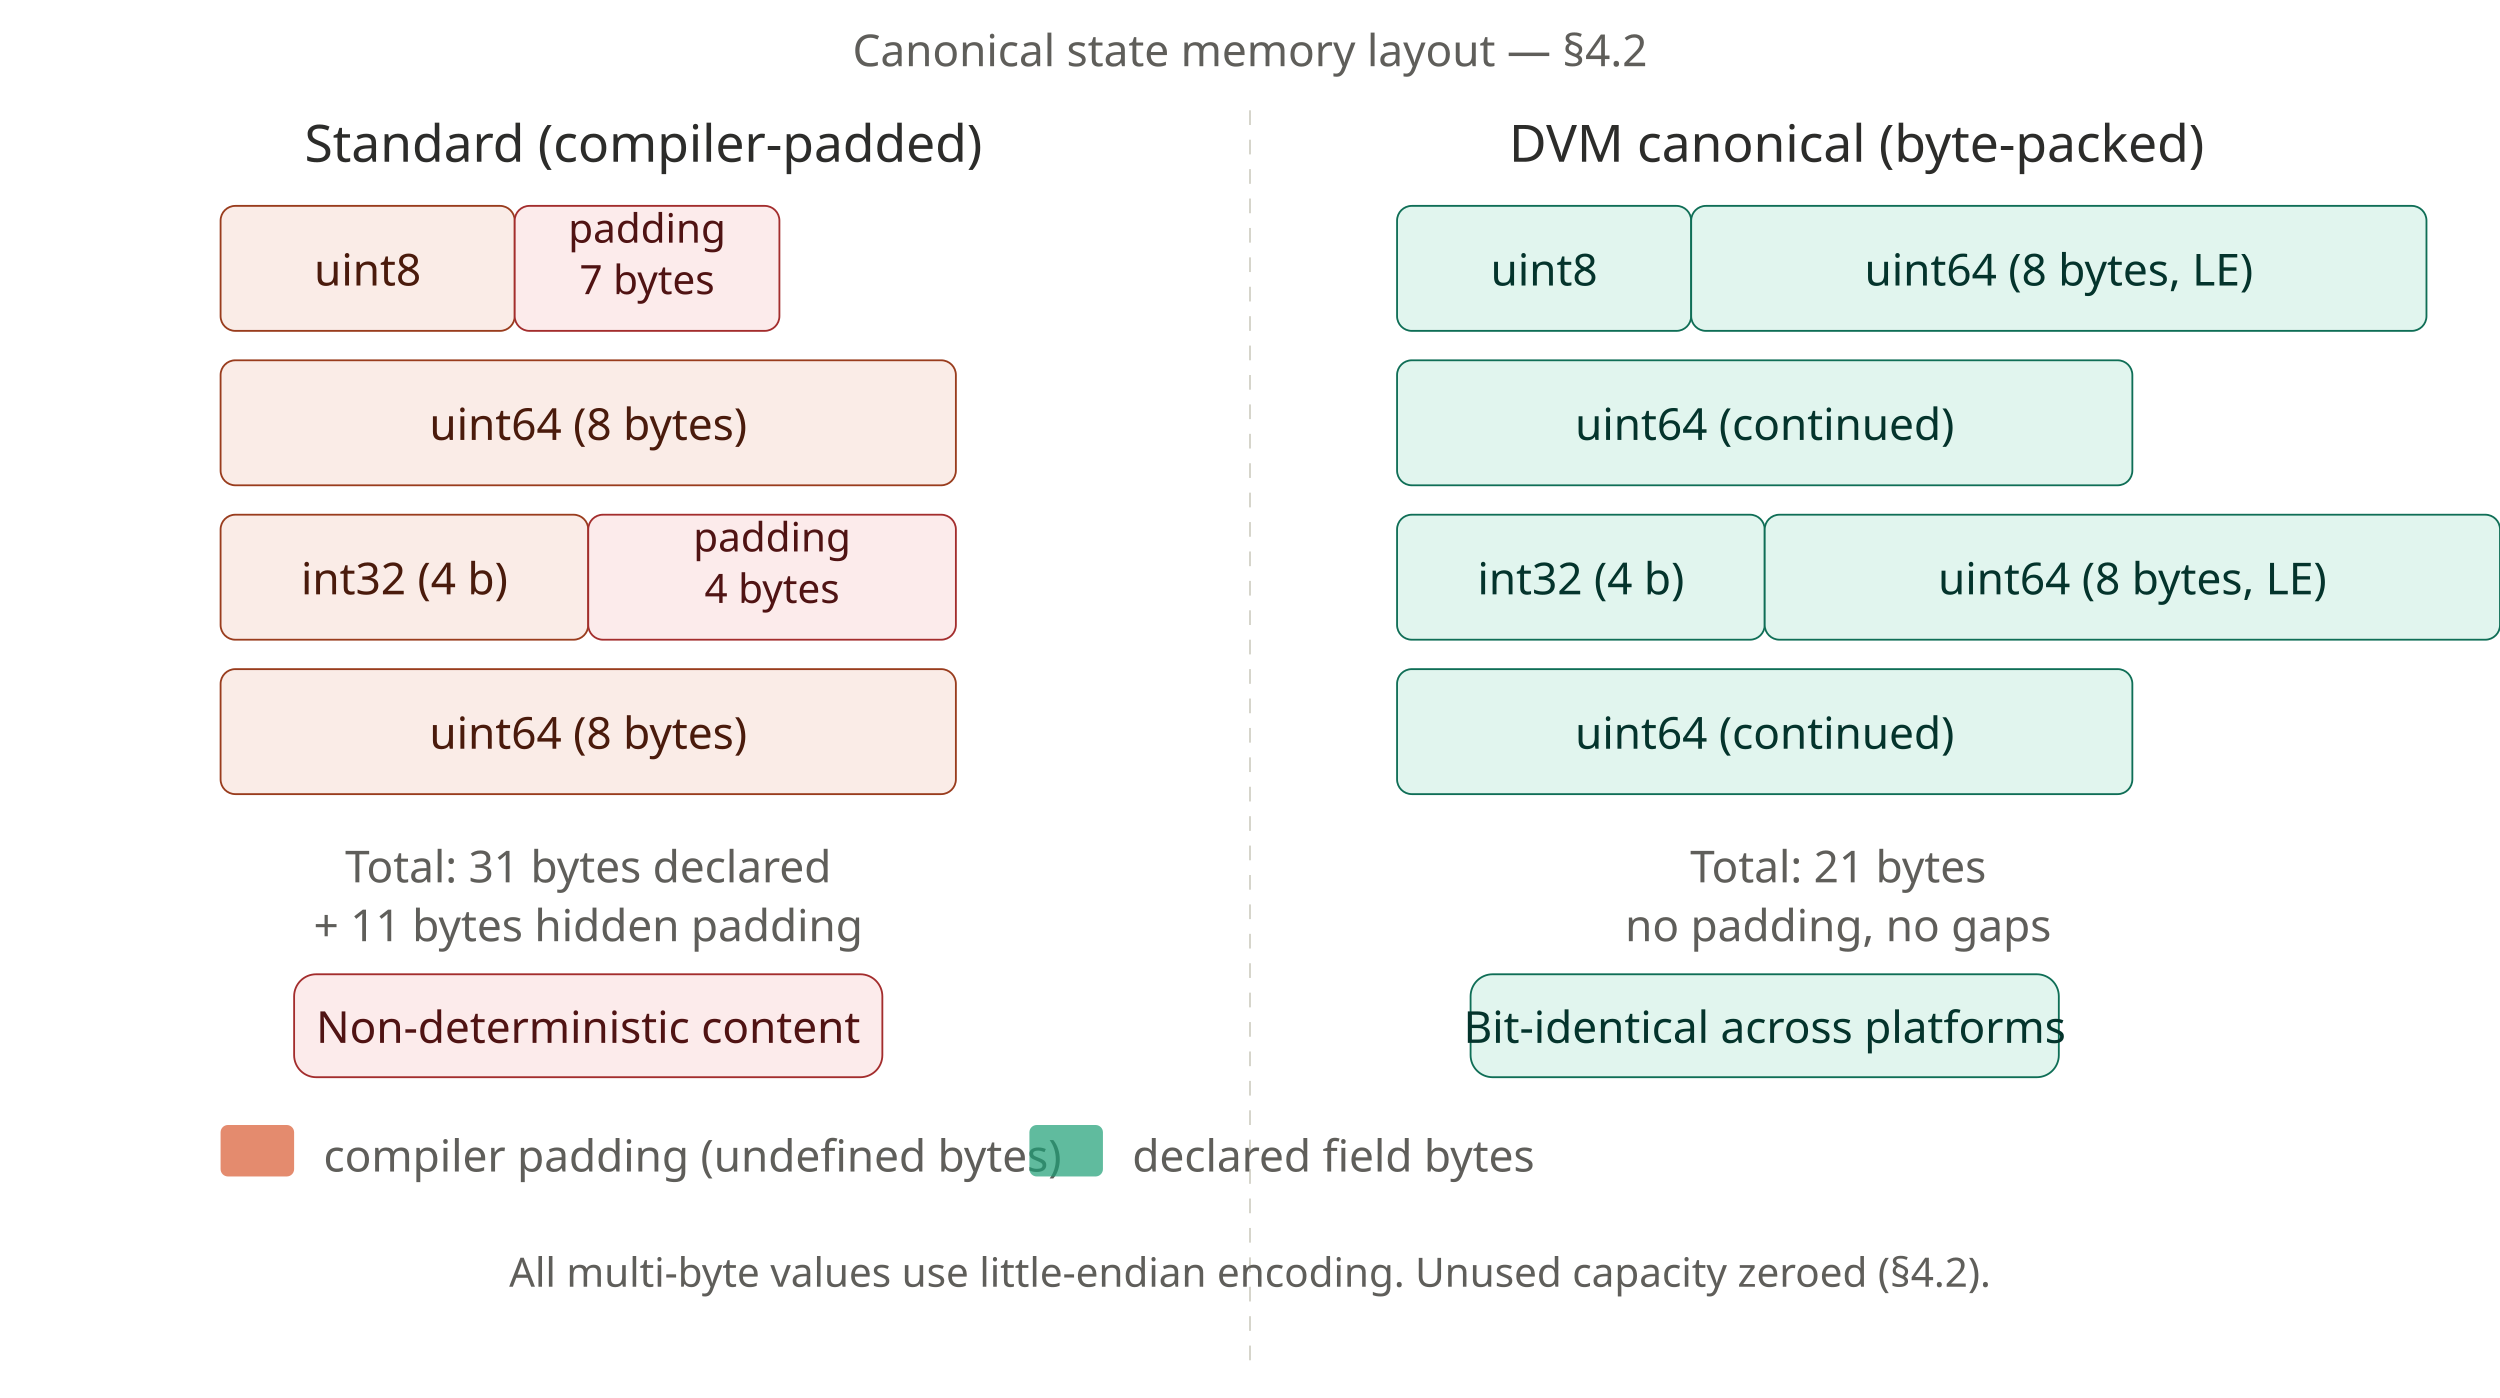
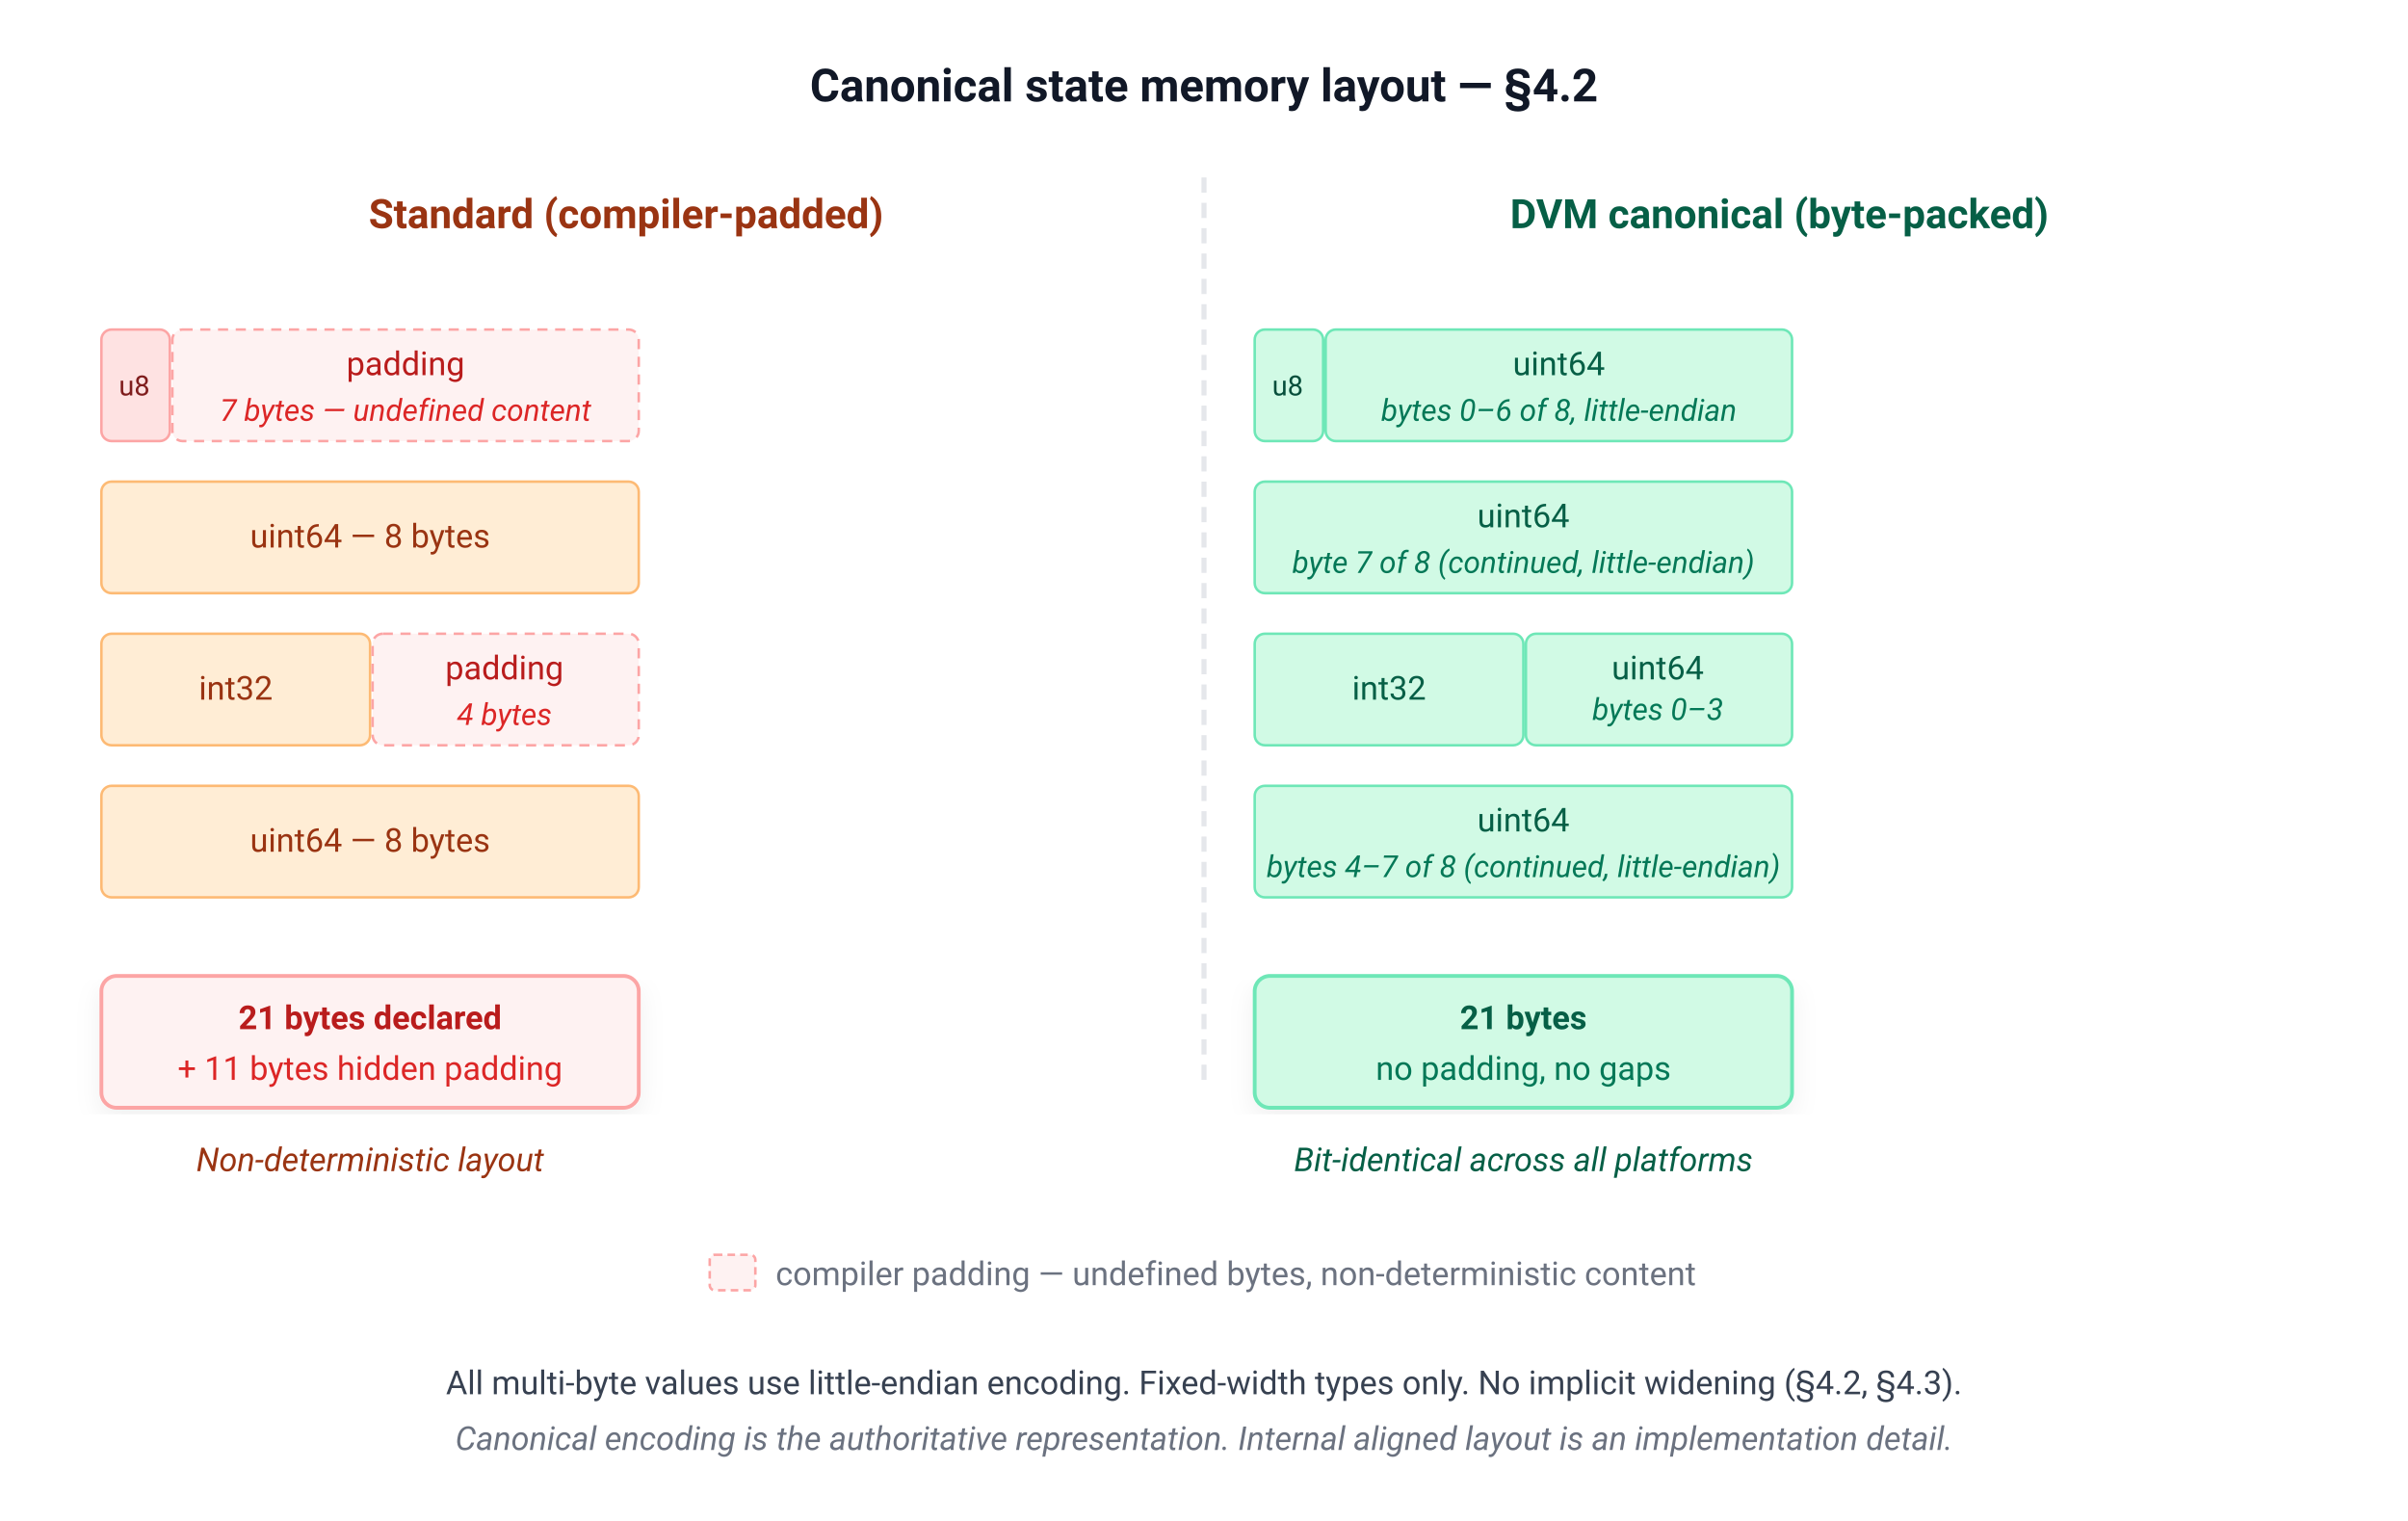
- <svg xmlns="http://www.w3.org/2000/svg" width="680" height="380" viewBox="0 0 680 380" font-family="system-ui, sans-serif">
-   <text x="340" y="18" text-anchor="middle" font-size="12" fill="#5F5E5A">Canonical state memory layout — §4.2</text>
-   <text x="175" y="44" text-anchor="middle" font-size="14" font-weight="500" fill="#2C2C2A">Standard (compiler-padded)</text>
-   <text x="505" y="44" text-anchor="middle" font-size="14" font-weight="500" fill="#2C2C2A">DVM canonical (byte-packed)</text>
-   <line x1="340" y1="30" x2="340" y2="370" stroke="#D3D1C7" stroke-width="0.5" stroke-dasharray="4 4" />
-   <rect x="60" y="56" width="80" height="34" rx="4" fill="#FAECE7" stroke="#993C1D" stroke-width="0.5" />
-   <text x="100" y="73" text-anchor="middle" font-size="12" fill="#4A1B0C" dominant-baseline="central">uint8</text>
-   <rect x="140" y="56" width="72" height="34" rx="4" fill="#FCEBEB" stroke="#A32D2D" stroke-width="0.5" />
-   <text x="176" y="66" text-anchor="middle" font-size="11" fill="#501313">padding</text>
-   <text x="176" y="80" text-anchor="middle" font-size="11" fill="#501313">7 bytes</text>
-   <rect x="60" y="98" width="200" height="34" rx="4" fill="#FAECE7" stroke="#993C1D" stroke-width="0.5" />
-   <text x="160" y="115" text-anchor="middle" font-size="12" fill="#4A1B0C" dominant-baseline="central">uint64 (8 bytes)</text>
-   <rect x="60" y="140" width="100" height="34" rx="4" fill="#FAECE7" stroke="#993C1D" stroke-width="0.5" />
-   <text x="110" y="157" text-anchor="middle" font-size="12" fill="#4A1B0C" dominant-baseline="central">int32 (4 b)</text>
-   <rect x="160" y="140" width="100" height="34" rx="4" fill="#FCEBEB" stroke="#A32D2D" stroke-width="0.5" />
-   <text x="210" y="150" text-anchor="middle" font-size="11" fill="#501313">padding</text>
-   <text x="210" y="164" text-anchor="middle" font-size="11" fill="#501313">4 bytes</text>
-   <rect x="60" y="182" width="200" height="34" rx="4" fill="#FAECE7" stroke="#993C1D" stroke-width="0.5" />
-   <text x="160" y="199" text-anchor="middle" font-size="12" fill="#4A1B0C" dominant-baseline="central">uint64 (8 bytes)</text>
-   <text x="160" y="240" text-anchor="middle" font-size="12" fill="#5F5E5A">Total: 31 bytes declared</text>
-   <text x="160" y="256" text-anchor="middle" font-size="12" fill="#5F5E5A">+ 11 bytes hidden padding</text>
-   <rect x="80" y="265" width="160" height="28" rx="6" fill="#FCEBEB" stroke="#A32D2D" stroke-width="0.5" />
-   <text x="160" y="279" text-anchor="middle" font-size="12" fill="#501313" dominant-baseline="central">Non-deterministic content</text>
-   <rect x="380" y="56" width="80" height="34" rx="4" fill="#E1F5EE" stroke="#0F6E56" stroke-width="0.5" />
-   <text x="420" y="73" text-anchor="middle" font-size="12" fill="#04342C" dominant-baseline="central">uint8</text>
-   <rect x="460" y="56" width="200" height="34" rx="4" fill="#E1F5EE" stroke="#0F6E56" stroke-width="0.5" />
-   <text x="560" y="73" text-anchor="middle" font-size="12" fill="#04342C" dominant-baseline="central">uint64 (8 bytes, LE)</text>
-   <rect x="380" y="98" width="200" height="34" rx="4" fill="#E1F5EE" stroke="#0F6E56" stroke-width="0.5" />
-   <text x="480" y="115" text-anchor="middle" font-size="12" fill="#04342C" dominant-baseline="central">uint64 (continued)</text>
-   <rect x="380" y="140" width="100" height="34" rx="4" fill="#E1F5EE" stroke="#0F6E56" stroke-width="0.5" />
-   <text x="430" y="157" text-anchor="middle" font-size="12" fill="#04342C" dominant-baseline="central">int32 (4 b)</text>
-   <rect x="480" y="140" width="200" height="34" rx="4" fill="#E1F5EE" stroke="#0F6E56" stroke-width="0.5" />
-   <text x="580" y="157" text-anchor="middle" font-size="12" fill="#04342C" dominant-baseline="central">uint64 (8 bytes, LE)</text>
-   <rect x="380" y="182" width="200" height="34" rx="4" fill="#E1F5EE" stroke="#0F6E56" stroke-width="0.5" />
-   <text x="480" y="199" text-anchor="middle" font-size="12" fill="#04342C" dominant-baseline="central">uint64 (continued)</text>
-   <text x="500" y="240" text-anchor="middle" font-size="12" fill="#5F5E5A">Total: 21 bytes</text>
-   <text x="500" y="256" text-anchor="middle" font-size="12" fill="#5F5E5A">no padding, no gaps</text>
-   <rect x="400" y="265" width="160" height="28" rx="6" fill="#E1F5EE" stroke="#0F6E56" stroke-width="0.5" />
-   <text x="480" y="279" text-anchor="middle" font-size="12" fill="#04342C" dominant-baseline="central">Bit-identical across platforms</text>
-   <rect x="60" y="306" width="20" height="14" rx="2" fill="#D85A30" opacity="0.7" />
-   <text x="88" y="314" font-size="12" fill="#5F5E5A" dominant-baseline="central">compiler padding (undefined bytes)</text>
-   <rect x="280" y="306" width="20" height="14" rx="2" fill="#1D9E75" opacity="0.7" />
-   <text x="308" y="314" font-size="12" fill="#5F5E5A" dominant-baseline="central">declared field bytes</text>
-   <text x="340" y="350" text-anchor="middle" font-size="11" fill="#5F5E5A">All multi-byte values use little-endian encoding. Unused capacity zeroed (§4.2).</text>
+ <svg xmlns="http://www.w3.org/2000/svg" viewBox="0 0 950 600" width="100%" style="background-color: #ffffff; font-family: system-ui, -apple-system, 'Segoe UI', Roboto, Helvetica, Arial, sans-serif;">
+   <defs>
+     <filter id="shadow" x="-5%" y="-5%" width="110%" height="110%">
+       <feDropShadow dx="0" dy="4" stdDeviation="5" flood-color="#000000" flood-opacity="0.06" />
+     </filter>
+   </defs>
+   <text x="475" y="40" font-size="18" font-weight="600" text-anchor="middle" fill="#111827">Canonical state memory layout — §4.2</text>
+   <text x="247" y="90" font-size="16" font-weight="bold" text-anchor="middle" fill="#9A3412">Standard (compiler-padded)</text>
+   <text x="702" y="90" font-size="16" font-weight="bold" text-anchor="middle" fill="#065F46">DVM canonical (byte-packed)</text>
+   <line x1="475" y1="70" x2="475" y2="430" stroke="#E5E7EB" stroke-width="2" stroke-dasharray="6 4" />
+   <rect x="40" y="130" width="27" height="44" rx="4" fill="#FEE2E2" stroke="#FCA5A5" stroke-width="1" />
+   <text x="53" y="156" font-size="11" text-anchor="middle" fill="#7F1D1D">u8</text>
+   <rect x="68" y="130" width="184" height="44" rx="4" fill="#FEF2F2" stroke="#FCA5A5" stroke-width="1" stroke-dasharray="4 3" />
+   <text x="160" y="148" font-size="13" text-anchor="middle" fill="#B91C1C">padding</text>
+   <text x="160" y="166" font-size="12" font-style="italic" text-anchor="middle" fill="#DC2626">7 bytes — undefined content</text>
+   <rect x="40" y="190" width="212" height="44" rx="4" fill="#FFEDD5" stroke="#FDBA74" stroke-width="1" />
+   <text x="146" y="216" font-size="13" text-anchor="middle" fill="#9A3412">uint64 — 8 bytes</text>
+   <rect x="40" y="250" width="106" height="44" rx="4" fill="#FFEDD5" stroke="#FDBA74" stroke-width="1" />
+   <text x="93" y="276" font-size="13" text-anchor="middle" fill="#9A3412">int32</text>
+   <rect x="147" y="250" width="105" height="44" rx="4" fill="#FEF2F2" stroke="#FCA5A5" stroke-width="1" stroke-dasharray="4 3" />
+   <text x="199" y="268" font-size="13" text-anchor="middle" fill="#B91C1C">padding</text>
+   <text x="199" y="286" font-size="12" font-style="italic" text-anchor="middle" fill="#DC2626">4 bytes</text>
+   <rect x="40" y="310" width="212" height="44" rx="4" fill="#FFEDD5" stroke="#FDBA74" stroke-width="1" />
+   <text x="146" y="336" font-size="13" text-anchor="middle" fill="#9A3412">uint64 — 8 bytes</text>
+   <rect x="40" y="385" width="212" height="52" rx="6" fill="#FEF2F2" stroke="#FCA5A5" stroke-width="1.5" filter="url(#shadow)" />
+   <text x="146" y="406" font-size="13" font-weight="bold" text-anchor="middle" fill="#B91C1C">21 bytes declared</text>
+   <text x="146" y="426" font-size="13" text-anchor="middle" fill="#DC2626">+ 11 bytes hidden padding</text>
+   <text x="146" y="462" font-size="13" font-style="italic" text-anchor="middle" fill="#9A3412">Non-deterministic layout</text>
+   <rect x="495" y="130" width="27" height="44" rx="4" fill="#D1FAE5" stroke="#6EE7B7" stroke-width="1" />
+   <text x="508" y="156" font-size="11" text-anchor="middle" fill="#064E3B">u8</text>
+   <rect x="523" y="130" width="184" height="44" rx="4" fill="#D1FAE5" stroke="#6EE7B7" stroke-width="1" />
+   <text x="615" y="148" font-size="13" text-anchor="middle" fill="#065F46">uint64</text>
+   <text x="615" y="166" font-size="12" font-style="italic" text-anchor="middle" fill="#047857">bytes 0–6 of 8, little-endian</text>
+   <rect x="495" y="190" width="212" height="44" rx="4" fill="#D1FAE5" stroke="#6EE7B7" stroke-width="1" />
+   <text x="601" y="208" font-size="13" text-anchor="middle" fill="#065F46">uint64</text>
+   <text x="601" y="226" font-size="12" font-style="italic" text-anchor="middle" fill="#047857">byte 7 of 8 (continued, little-endian)</text>
+   <rect x="495" y="250" width="106" height="44" rx="4" fill="#D1FAE5" stroke="#6EE7B7" stroke-width="1" />
+   <text x="548" y="276" font-size="13" text-anchor="middle" fill="#065F46">int32</text>
+   <rect x="602" y="250" width="105" height="44" rx="4" fill="#D1FAE5" stroke="#6EE7B7" stroke-width="1" />
+   <text x="654" y="268" font-size="13" text-anchor="middle" fill="#065F46">uint64</text>
+   <text x="654" y="284" font-size="12" font-style="italic" text-anchor="middle" fill="#047857">bytes 0–3</text>
+   <rect x="495" y="310" width="212" height="44" rx="4" fill="#D1FAE5" stroke="#6EE7B7" stroke-width="1" />
+   <text x="601" y="328" font-size="13" text-anchor="middle" fill="#065F46">uint64</text>
+   <text x="601" y="346" font-size="12" font-style="italic" text-anchor="middle" fill="#047857">bytes 4–7 of 8 (continued, little-endian)</text>
+   <rect x="495" y="385" width="212" height="52" rx="6" fill="#D1FAE5" stroke="#6EE7B7" stroke-width="1.5" filter="url(#shadow)" />
+   <text x="601" y="406" font-size="13" font-weight="bold" text-anchor="middle" fill="#065F46">21 bytes</text>
+   <text x="601" y="426" font-size="13" text-anchor="middle" fill="#047857">no padding, no gaps</text>
+   <text x="601" y="462" font-size="13" font-style="italic" text-anchor="middle" fill="#065F46">Bit-identical across all platforms</text>
+   <rect x="280" y="495" width="18" height="14" rx="2" fill="#FEF2F2" stroke="#FCA5A5" stroke-width="1" stroke-dasharray="3 2" />
+   <text x="306" y="507" font-size="13" fill="#6B7280">compiler padding — undefined bytes, non-deterministic content</text>
+   <text x="475" y="550" font-size="13" text-anchor="middle" fill="#374151">All multi-byte values use little-endian encoding. Fixed-width types only. No implicit widening (§4.2, §4.3).</text>
+   <text x="475" y="572" font-size="13" font-style="italic" text-anchor="middle" fill="#6B7280">Canonical encoding is the authoritative representation. Internal aligned layout is an implementation detail.</text>
</svg>
